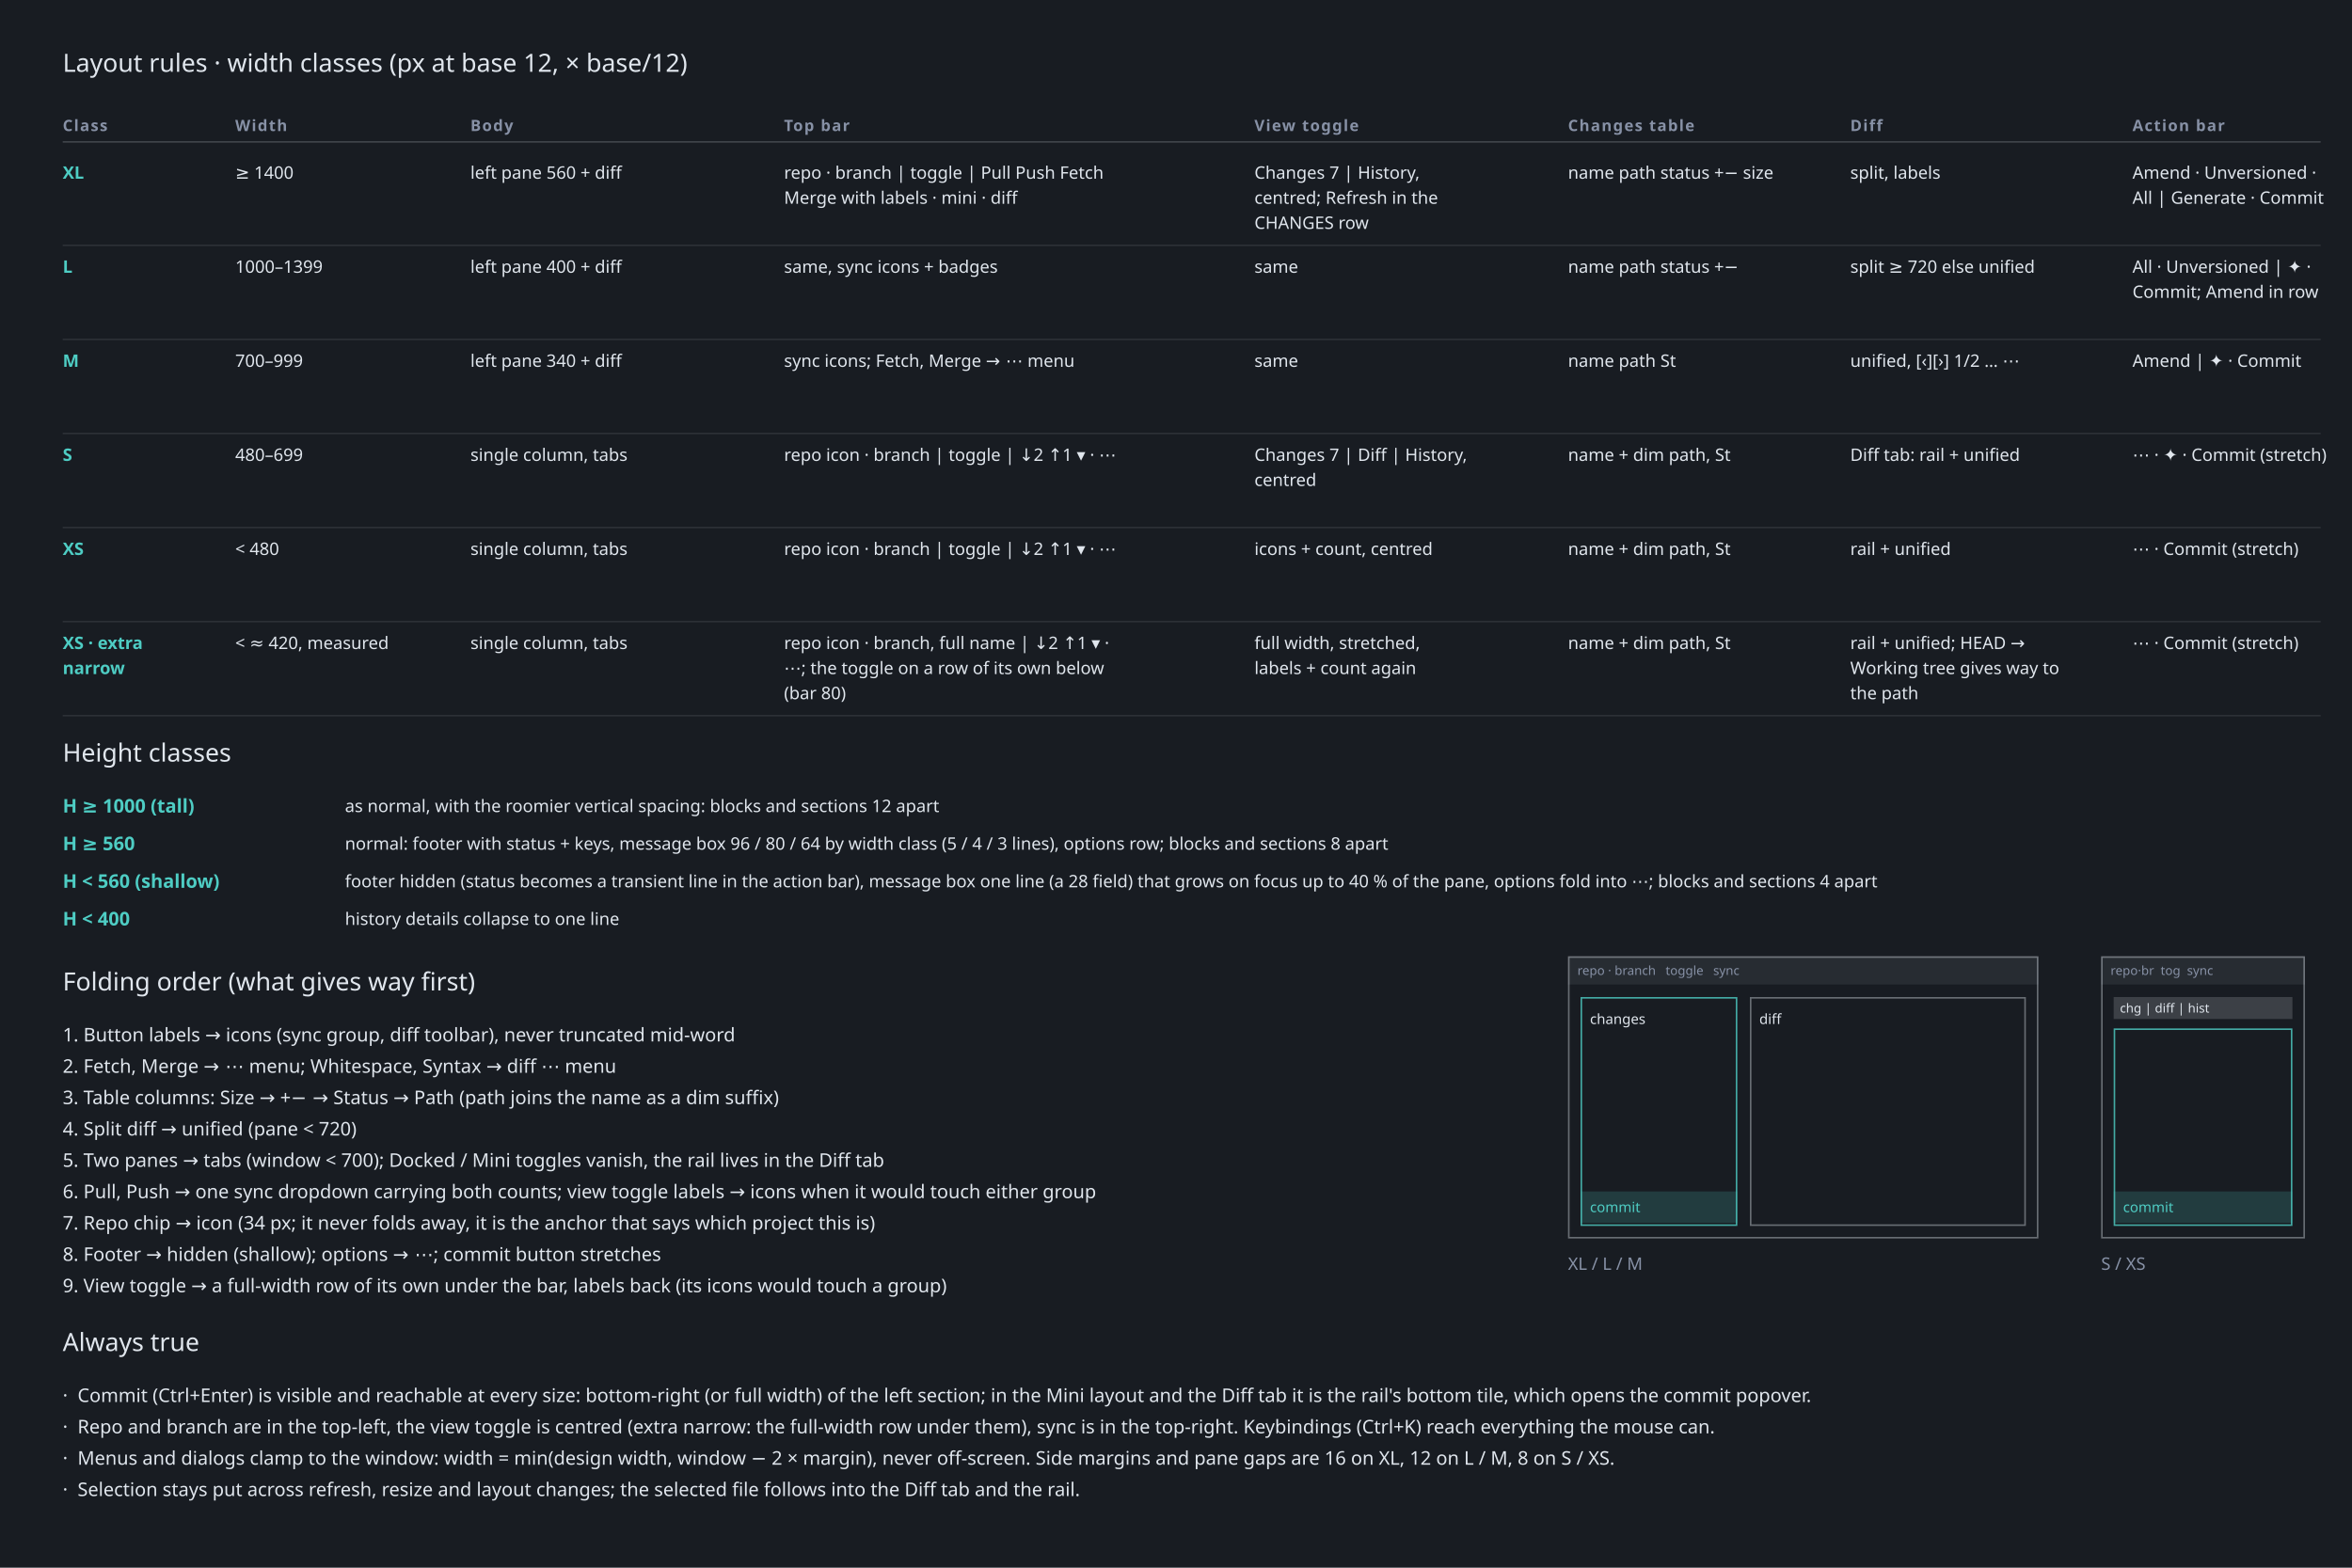
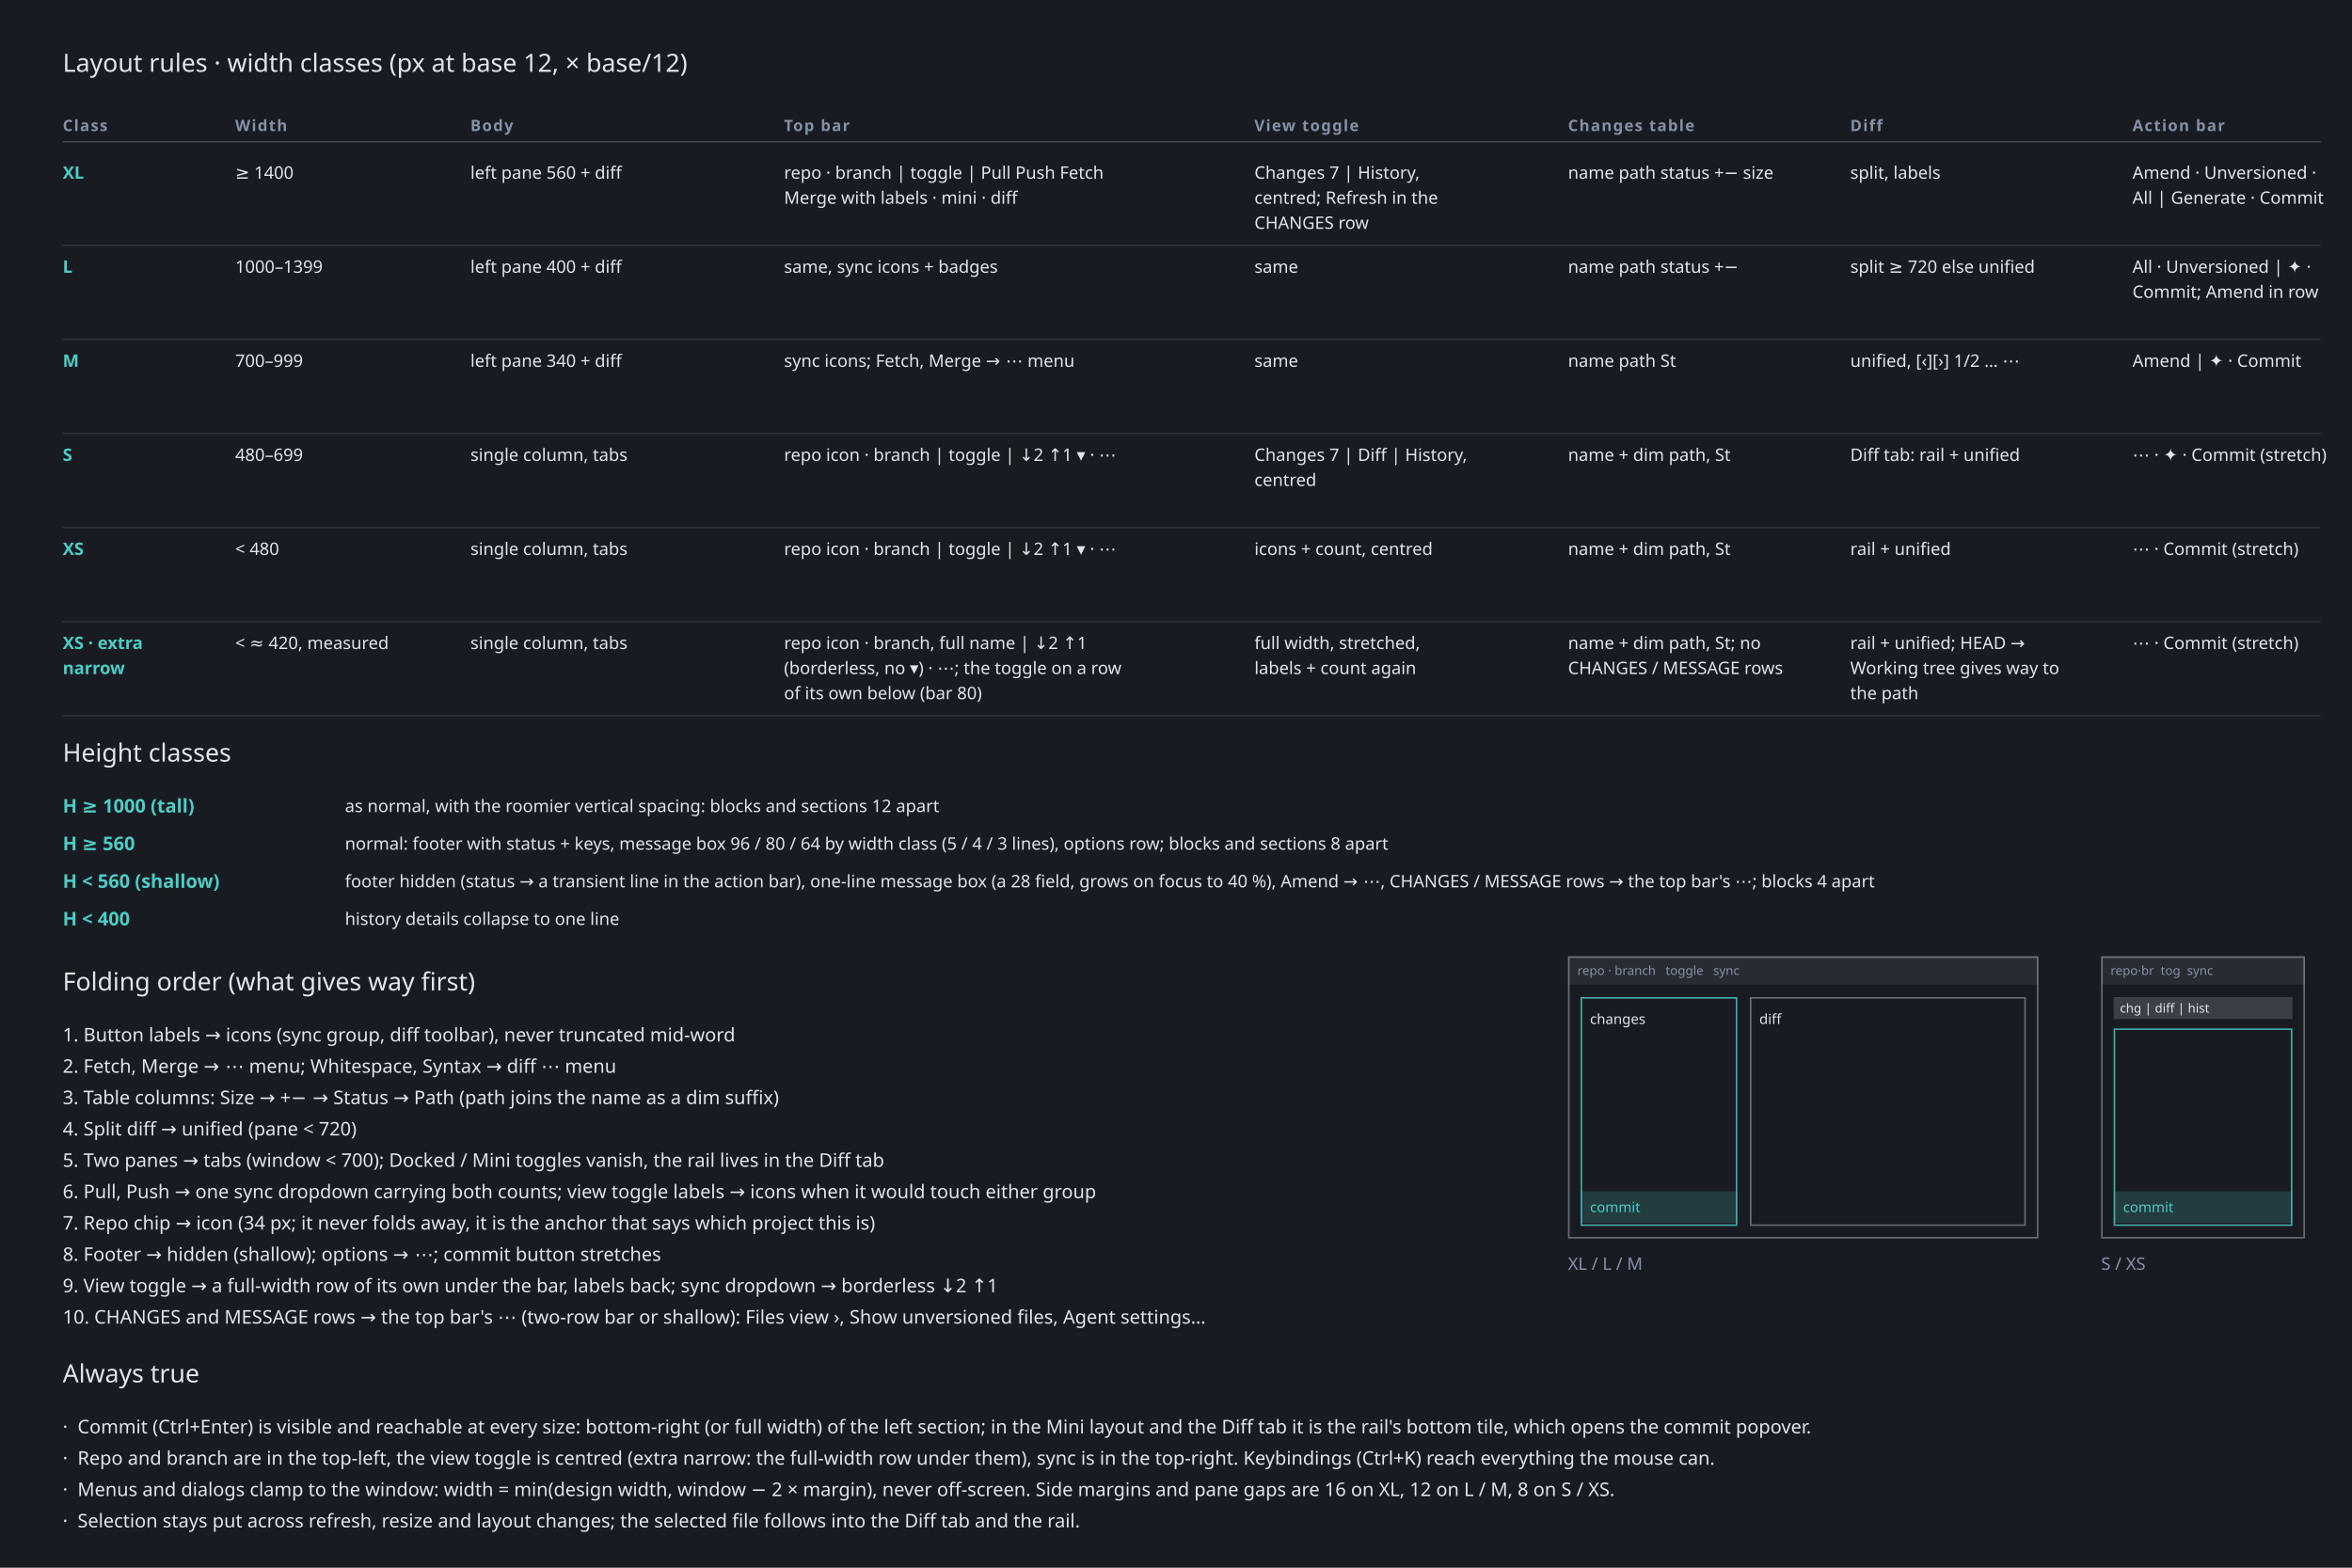
<svg xmlns="http://www.w3.org/2000/svg" id="Layout rules" width="1500" height="1000" viewBox="0 0 1500 1000">
  <rect x="0" y="0" width="1500" height="1000" id="bg" fill="#181c22" />
  <text x="40" y="45.8" font-family="JetBrains Mono" font-size="16" font-weight="500" fill="#e0e6ed" id="heading Layout rules · width classes (px at base 12, × base/12)" xml:space="preserve">Layout rules · width classes (px at base 12, × base/12)</text>
  <text x="40" y="83.6" font-family="JetBrains Mono" font-size="10" font-weight="700" fill="#8791a6" letter-spacing="0.8" xml:space="preserve">Class</text>
  <text x="150" y="83.6" font-family="JetBrains Mono" font-size="10" font-weight="700" fill="#8791a6" letter-spacing="0.8" xml:space="preserve">Width</text>
  <text x="300" y="83.6" font-family="JetBrains Mono" font-size="10" font-weight="700" fill="#8791a6" letter-spacing="0.8" xml:space="preserve">Body</text>
  <text x="500" y="83.6" font-family="JetBrains Mono" font-size="10" font-weight="700" fill="#8791a6" letter-spacing="0.8" xml:space="preserve">Top bar</text>
  <text x="800" y="83.6" font-family="JetBrains Mono" font-size="10" font-weight="700" fill="#8791a6" letter-spacing="0.8" xml:space="preserve">View toggle</text>
  <text x="1000" y="83.6" font-family="JetBrains Mono" font-size="10" font-weight="700" fill="#8791a6" letter-spacing="0.8" xml:space="preserve">Changes table</text>
  <text x="1180" y="83.6" font-family="JetBrains Mono" font-size="10" font-weight="700" fill="#8791a6" letter-spacing="0.8" xml:space="preserve">Diff</text>
  <text x="1360" y="83.6" font-family="JetBrains Mono" font-size="10" font-weight="700" fill="#8791a6" letter-spacing="0.8" xml:space="preserve">Action bar</text>
  <rect x="40" y="90" width="1440" height="1" fill="#e0e6ed" fill-opacity="0.2" />
  <text x="40" y="114.0" font-family="JetBrains Mono" font-size="11" font-weight="700" fill="#4ecdc4" xml:space="preserve">XL</text>
  <text x="150" y="114.0" font-family="JetBrains Mono" font-size="11" font-weight="400" fill="#e0e6ed" xml:space="preserve">≥ 1400</text>
  <text x="300" y="114.0" font-family="JetBrains Mono" font-size="11" font-weight="400" fill="#e0e6ed" xml:space="preserve">left pane 560 + diff</text>
  <text x="500" y="114.0" font-family="JetBrains Mono" font-size="11" font-weight="400" fill="#e0e6ed" xml:space="preserve">repo · branch | toggle | Pull Push Fetch</text>
  <text x="500" y="130.0" font-family="JetBrains Mono" font-size="11" font-weight="400" fill="#e0e6ed" xml:space="preserve">Merge with labels · mini · diff</text>
  <text x="800" y="114.0" font-family="JetBrains Mono" font-size="11" font-weight="400" fill="#e0e6ed" xml:space="preserve">Changes 7 | History,</text>
  <text x="800" y="130.0" font-family="JetBrains Mono" font-size="11" font-weight="400" fill="#e0e6ed" xml:space="preserve">centred; Refresh in the</text>
  <text x="800" y="146.0" font-family="JetBrains Mono" font-size="11" font-weight="400" fill="#e0e6ed" xml:space="preserve">CHANGES row</text>
  <text x="1000" y="114.0" font-family="JetBrains Mono" font-size="11" font-weight="400" fill="#e0e6ed" xml:space="preserve">name path status +− size</text>
  <text x="1180" y="114.0" font-family="JetBrains Mono" font-size="11" font-weight="400" fill="#e0e6ed" xml:space="preserve">split, labels</text>
  <text x="1360" y="114.0" font-family="JetBrains Mono" font-size="11" font-weight="400" fill="#e0e6ed" xml:space="preserve">Amend · Unversioned ·</text>
  <text x="1360" y="130.0" font-family="JetBrains Mono" font-size="11" font-weight="400" fill="#e0e6ed" xml:space="preserve">All | Generate · Commit</text>
  <rect x="40" y="156" width="1440" height="1" fill="#e0e6ed" fill-opacity="0.1" />
  <text x="40" y="174.0" font-family="JetBrains Mono" font-size="11" font-weight="700" fill="#4ecdc4" xml:space="preserve">L</text>
  <text x="150" y="174.0" font-family="JetBrains Mono" font-size="11" font-weight="400" fill="#e0e6ed" xml:space="preserve">1000–1399</text>
  <text x="300" y="174.0" font-family="JetBrains Mono" font-size="11" font-weight="400" fill="#e0e6ed" xml:space="preserve">left pane 400 + diff</text>
  <text x="500" y="174.0" font-family="JetBrains Mono" font-size="11" font-weight="400" fill="#e0e6ed" xml:space="preserve">same, sync icons + badges</text>
  <text x="800" y="174.0" font-family="JetBrains Mono" font-size="11" font-weight="400" fill="#e0e6ed" xml:space="preserve">same</text>
  <text x="1000" y="174.0" font-family="JetBrains Mono" font-size="11" font-weight="400" fill="#e0e6ed" xml:space="preserve">name path status +−</text>
  <text x="1180" y="174.0" font-family="JetBrains Mono" font-size="11" font-weight="400" fill="#e0e6ed" xml:space="preserve">split ≥ 720 else unified</text>
  <text x="1360" y="174.0" font-family="JetBrains Mono" font-size="11" font-weight="400" fill="#e0e6ed" xml:space="preserve">All · Unversioned | ✦ ·</text>
  <text x="1360" y="190.0" font-family="JetBrains Mono" font-size="11" font-weight="400" fill="#e0e6ed" xml:space="preserve">Commit; Amend in row</text>
  <rect x="40" y="216" width="1440" height="1" fill="#e0e6ed" fill-opacity="0.1" />
  <text x="40" y="234.0" font-family="JetBrains Mono" font-size="11" font-weight="700" fill="#4ecdc4" xml:space="preserve">M</text>
  <text x="150" y="234.0" font-family="JetBrains Mono" font-size="11" font-weight="400" fill="#e0e6ed" xml:space="preserve">700–999</text>
  <text x="300" y="234.0" font-family="JetBrains Mono" font-size="11" font-weight="400" fill="#e0e6ed" xml:space="preserve">left pane 340 + diff</text>
  <text x="500" y="234.0" font-family="JetBrains Mono" font-size="11" font-weight="400" fill="#e0e6ed" xml:space="preserve">sync icons; Fetch, Merge → ⋯ menu</text>
  <text x="800" y="234.0" font-family="JetBrains Mono" font-size="11" font-weight="400" fill="#e0e6ed" xml:space="preserve">same</text>
  <text x="1000" y="234.0" font-family="JetBrains Mono" font-size="11" font-weight="400" fill="#e0e6ed" xml:space="preserve">name path St</text>
  <text x="1180" y="234.0" font-family="JetBrains Mono" font-size="11" font-weight="400" fill="#e0e6ed" xml:space="preserve">unified, [‹][›] 1/2 … ⋯</text>
  <text x="1360" y="234.0" font-family="JetBrains Mono" font-size="11" font-weight="400" fill="#e0e6ed" xml:space="preserve">Amend | ✦ · Commit</text>
  <rect x="40" y="276" width="1440" height="1" fill="#e0e6ed" fill-opacity="0.1" />
  <text x="40" y="294.0" font-family="JetBrains Mono" font-size="11" font-weight="700" fill="#4ecdc4" xml:space="preserve">S</text>
  <text x="150" y="294.0" font-family="JetBrains Mono" font-size="11" font-weight="400" fill="#e0e6ed" xml:space="preserve">480–699</text>
  <text x="300" y="294.0" font-family="JetBrains Mono" font-size="11" font-weight="400" fill="#e0e6ed" xml:space="preserve">single column, tabs</text>
  <text x="500" y="294.0" font-family="JetBrains Mono" font-size="11" font-weight="400" fill="#e0e6ed" xml:space="preserve">repo icon · branch | toggle | ↓2 ↑1 ▾ · ⋯</text>
  <text x="800" y="294.0" font-family="JetBrains Mono" font-size="11" font-weight="400" fill="#e0e6ed" xml:space="preserve">Changes 7 | Diff | History,</text>
  <text x="800" y="310.0" font-family="JetBrains Mono" font-size="11" font-weight="400" fill="#e0e6ed" xml:space="preserve">centred</text>
  <text x="1000" y="294.0" font-family="JetBrains Mono" font-size="11" font-weight="400" fill="#e0e6ed" xml:space="preserve">name + dim path, St</text>
  <text x="1180" y="294.0" font-family="JetBrains Mono" font-size="11" font-weight="400" fill="#e0e6ed" xml:space="preserve">Diff tab: rail + unified</text>
  <text x="1360" y="294.0" font-family="JetBrains Mono" font-size="11" font-weight="400" fill="#e0e6ed" xml:space="preserve">⋯ · ✦ · Commit (stretch)</text>
  <rect x="40" y="336" width="1440" height="1" fill="#e0e6ed" fill-opacity="0.1" />
  <text x="40" y="354.0" font-family="JetBrains Mono" font-size="11" font-weight="700" fill="#4ecdc4" xml:space="preserve">XS</text>
  <text x="150" y="354.0" font-family="JetBrains Mono" font-size="11" font-weight="400" fill="#e0e6ed" xml:space="preserve">&lt; 480</text>
  <text x="300" y="354.0" font-family="JetBrains Mono" font-size="11" font-weight="400" fill="#e0e6ed" xml:space="preserve">single column, tabs</text>
  <text x="500" y="354.0" font-family="JetBrains Mono" font-size="11" font-weight="400" fill="#e0e6ed" xml:space="preserve">repo icon · branch | toggle | ↓2 ↑1 ▾ · ⋯</text>
  <text x="800" y="354.0" font-family="JetBrains Mono" font-size="11" font-weight="400" fill="#e0e6ed" xml:space="preserve">icons + count, centred</text>
  <text x="1000" y="354.0" font-family="JetBrains Mono" font-size="11" font-weight="400" fill="#e0e6ed" xml:space="preserve">name + dim path, St</text>
  <text x="1180" y="354.0" font-family="JetBrains Mono" font-size="11" font-weight="400" fill="#e0e6ed" xml:space="preserve">rail + unified</text>
  <text x="1360" y="354.0" font-family="JetBrains Mono" font-size="11" font-weight="400" fill="#e0e6ed" xml:space="preserve">⋯ · Commit (stretch)</text>
  <rect x="40" y="396" width="1440" height="1" fill="#e0e6ed" fill-opacity="0.1" />
  <text x="40" y="414.0" font-family="JetBrains Mono" font-size="11" font-weight="700" fill="#4ecdc4" xml:space="preserve">XS · extra</text>
  <text x="40" y="430.0" font-family="JetBrains Mono" font-size="11" font-weight="700" fill="#4ecdc4" xml:space="preserve">narrow</text>
  <text x="150" y="414.0" font-family="JetBrains Mono" font-size="11" font-weight="400" fill="#e0e6ed" xml:space="preserve">&lt; ≈ 420, measured</text>
  <text x="300" y="414.0" font-family="JetBrains Mono" font-size="11" font-weight="400" fill="#e0e6ed" xml:space="preserve">single column, tabs</text>
-   <text x="500" y="414.0" font-family="JetBrains Mono" font-size="11" font-weight="400" fill="#e0e6ed" xml:space="preserve">repo icon · branch, full name | ↓2 ↑1 ▾ ·</text>
-   <text x="500" y="430.0" font-family="JetBrains Mono" font-size="11" font-weight="400" fill="#e0e6ed" xml:space="preserve">⋯; the toggle on a row of its own below</text>
-   <text x="500" y="446.0" font-family="JetBrains Mono" font-size="11" font-weight="400" fill="#e0e6ed" xml:space="preserve">(bar 80)</text>
+   <text x="500" y="414.0" font-family="JetBrains Mono" font-size="11" font-weight="400" fill="#e0e6ed" xml:space="preserve">repo icon · branch, full name | ↓2 ↑1</text>
+   <text x="500" y="430.0" font-family="JetBrains Mono" font-size="11" font-weight="400" fill="#e0e6ed" xml:space="preserve">(borderless, no ▾) · ⋯; the toggle on a row</text>
+   <text x="500" y="446.0" font-family="JetBrains Mono" font-size="11" font-weight="400" fill="#e0e6ed" xml:space="preserve">of its own below (bar 80)</text>
  <text x="800" y="414.0" font-family="JetBrains Mono" font-size="11" font-weight="400" fill="#e0e6ed" xml:space="preserve">full width, stretched,</text>
  <text x="800" y="430.0" font-family="JetBrains Mono" font-size="11" font-weight="400" fill="#e0e6ed" xml:space="preserve">labels + count again</text>
-   <text x="1000" y="414.0" font-family="JetBrains Mono" font-size="11" font-weight="400" fill="#e0e6ed" xml:space="preserve">name + dim path, St</text>
+   <text x="1000" y="414.0" font-family="JetBrains Mono" font-size="11" font-weight="400" fill="#e0e6ed" xml:space="preserve">name + dim path, St; no</text>
+   <text x="1000" y="430.0" font-family="JetBrains Mono" font-size="11" font-weight="400" fill="#e0e6ed" xml:space="preserve">CHANGES / MESSAGE rows</text>
  <text x="1180" y="414.0" font-family="JetBrains Mono" font-size="11" font-weight="400" fill="#e0e6ed" xml:space="preserve">rail + unified; HEAD →</text>
  <text x="1180" y="430.0" font-family="JetBrains Mono" font-size="11" font-weight="400" fill="#e0e6ed" xml:space="preserve">Working tree gives way to</text>
  <text x="1180" y="446.0" font-family="JetBrains Mono" font-size="11" font-weight="400" fill="#e0e6ed" xml:space="preserve">the path</text>
  <text x="1360" y="414.0" font-family="JetBrains Mono" font-size="11" font-weight="400" fill="#e0e6ed" xml:space="preserve">⋯ · Commit (stretch)</text>
  <rect x="40" y="456" width="1440" height="1" fill="#e0e6ed" fill-opacity="0.1" />
  <text x="40" y="485.8" font-family="JetBrains Mono" font-size="16" font-weight="500" fill="#e0e6ed" id="heading Height classes" xml:space="preserve">Height classes</text>
  <text x="40" y="518.3" font-family="JetBrains Mono" font-size="12" font-weight="700" fill="#4ecdc4" xml:space="preserve">H ≥ 1000 (tall)</text>
  <text x="220" y="518.0" font-family="JetBrains Mono" font-size="11" font-weight="400" fill="#e0e6ed" xml:space="preserve">as normal, with the roomier vertical spacing: blocks and sections 12 apart</text>
  <text x="40" y="542.3" font-family="JetBrains Mono" font-size="12" font-weight="700" fill="#4ecdc4" xml:space="preserve">H ≥ 560</text>
  <text x="220" y="542.0" font-family="JetBrains Mono" font-size="11" font-weight="400" fill="#e0e6ed" xml:space="preserve">normal: footer with status + keys, message box 96 / 80 / 64 by width class (5 / 4 / 3 lines), options row; blocks and sections 8 apart</text>
  <text x="40" y="566.3" font-family="JetBrains Mono" font-size="12" font-weight="700" fill="#4ecdc4" xml:space="preserve">H &lt; 560 (shallow)</text>
-   <text x="220" y="566.0" font-family="JetBrains Mono" font-size="11" font-weight="400" fill="#e0e6ed" xml:space="preserve">footer hidden (status becomes a transient line in the action bar), message box one line (a 28 field) that grows on focus up to 40 % of the pane, options fold into ⋯; blocks and sections 4 apart</text>
+   <text x="220" y="566.0" font-family="JetBrains Mono" font-size="11" font-weight="400" fill="#e0e6ed" xml:space="preserve">footer hidden (status → a transient line in the action bar), one-line message box (a 28 field, grows on focus to 40 %), Amend → ⋯, CHANGES / MESSAGE rows → the top bar's ⋯; blocks 4 apart</text>
  <text x="40" y="590.3" font-family="JetBrains Mono" font-size="12" font-weight="700" fill="#4ecdc4" xml:space="preserve">H &lt; 400</text>
  <text x="220" y="590.0" font-family="JetBrains Mono" font-size="11" font-weight="400" fill="#e0e6ed" xml:space="preserve">history details collapse to one line</text>
  <text x="40" y="631.8" font-family="JetBrains Mono" font-size="16" font-weight="500" fill="#e0e6ed" id="heading Folding order (what gives way first)" xml:space="preserve">Folding order (what gives way first)</text>
  <text x="40" y="664.3" font-family="JetBrains Mono" font-size="12" font-weight="400" fill="#e0e6ed" xml:space="preserve">1. Button labels → icons (sync group, diff toolbar), never truncated mid-word</text>
  <text x="40" y="684.3" font-family="JetBrains Mono" font-size="12" font-weight="400" fill="#e0e6ed" xml:space="preserve">2. Fetch, Merge → ⋯ menu; Whitespace, Syntax → diff ⋯ menu</text>
  <text x="40" y="704.3" font-family="JetBrains Mono" font-size="12" font-weight="400" fill="#e0e6ed" xml:space="preserve">3. Table columns: Size → +− → Status → Path (path joins the name as a dim suffix)</text>
  <text x="40" y="724.3" font-family="JetBrains Mono" font-size="12" font-weight="400" fill="#e0e6ed" xml:space="preserve">4. Split diff → unified (pane &lt; 720)</text>
  <text x="40" y="744.3" font-family="JetBrains Mono" font-size="12" font-weight="400" fill="#e0e6ed" xml:space="preserve">5. Two panes → tabs (window &lt; 700); Docked / Mini toggles vanish, the rail lives in the Diff tab</text>
  <text x="40" y="764.3" font-family="JetBrains Mono" font-size="12" font-weight="400" fill="#e0e6ed" xml:space="preserve">6. Pull, Push → one sync dropdown carrying both counts; view toggle labels → icons when it would touch either group</text>
  <text x="40" y="784.3" font-family="JetBrains Mono" font-size="12" font-weight="400" fill="#e0e6ed" xml:space="preserve">7. Repo chip → icon (34 px; it never folds away, it is the anchor that says which project this is)</text>
  <text x="40" y="804.3" font-family="JetBrains Mono" font-size="12" font-weight="400" fill="#e0e6ed" xml:space="preserve">8. Footer → hidden (shallow); options → ⋯; commit button stretches</text>
-   <text x="40" y="824.3" font-family="JetBrains Mono" font-size="12" font-weight="400" fill="#e0e6ed" xml:space="preserve">9. View toggle → a full-width row of its own under the bar, labels back (its icons would touch a group)</text>
-   <text x="40" y="861.8" font-family="JetBrains Mono" font-size="16" font-weight="500" fill="#e0e6ed" id="heading Always true" xml:space="preserve">Always true</text>
-   <text x="40" y="894.3" font-family="JetBrains Mono" font-size="12" font-weight="400" fill="#e0e6ed" xml:space="preserve">·  Commit (Ctrl+Enter) is visible and reachable at every size: bottom-right (or full width) of the left section; in the Mini layout and the Diff tab it is the rail's bottom tile, which opens the commit popover.</text>
-   <text x="40" y="914.3" font-family="JetBrains Mono" font-size="12" font-weight="400" fill="#e0e6ed" xml:space="preserve">·  Repo and branch are in the top-left, the view toggle is centred (extra narrow: the full-width row under them), sync is in the top-right. Keybindings (Ctrl+K) reach everything the mouse can.</text>
-   <text x="40" y="934.3" font-family="JetBrains Mono" font-size="12" font-weight="400" fill="#e0e6ed" xml:space="preserve">·  Menus and dialogs clamp to the window: width = min(design width, window − 2 × margin), never off-screen. Side margins and pane gaps are 16 on XL, 12 on L / M, 8 on S / XS.</text>
-   <text x="40" y="954.3" font-family="JetBrains Mono" font-size="12" font-weight="400" fill="#e0e6ed" xml:space="preserve">·  Selection stays put across refresh, resize and layout changes; the selected file follows into the Diff tab and the rail.</text>
+   <text x="40" y="824.3" font-family="JetBrains Mono" font-size="12" font-weight="400" fill="#e0e6ed" xml:space="preserve">9. View toggle → a full-width row of its own under the bar, labels back; sync dropdown → borderless ↓2 ↑1</text>
+   <text x="40" y="844.3" font-family="JetBrains Mono" font-size="12" font-weight="400" fill="#e0e6ed" xml:space="preserve">10. CHANGES and MESSAGE rows → the top bar's ⋯ (two-row bar or shallow): Files view ›, Show unversioned files, Agent settings…</text>
+   <text x="40" y="881.8" font-family="JetBrains Mono" font-size="16" font-weight="500" fill="#e0e6ed" id="heading Always true" xml:space="preserve">Always true</text>
+   <text x="40" y="914.3" font-family="JetBrains Mono" font-size="12" font-weight="400" fill="#e0e6ed" xml:space="preserve">·  Commit (Ctrl+Enter) is visible and reachable at every size: bottom-right (or full width) of the left section; in the Mini layout and the Diff tab it is the rail's bottom tile, which opens the commit popover.</text>
+   <text x="40" y="934.3" font-family="JetBrains Mono" font-size="12" font-weight="400" fill="#e0e6ed" xml:space="preserve">·  Repo and branch are in the top-left, the view toggle is centred (extra narrow: the full-width row under them), sync is in the top-right. Keybindings (Ctrl+K) reach everything the mouse can.</text>
+   <text x="40" y="954.3" font-family="JetBrains Mono" font-size="12" font-weight="400" fill="#e0e6ed" xml:space="preserve">·  Menus and dialogs clamp to the window: width = min(design width, window − 2 × margin), never off-screen. Side margins and pane gaps are 16 on XL, 12 on L / M, 8 on S / XS.</text>
+   <text x="40" y="974.3" font-family="JetBrains Mono" font-size="12" font-weight="400" fill="#e0e6ed" xml:space="preserve">·  Selection stays put across refresh, resize and layout changes; the selected file follows into the Diff tab and the rail.</text>
  <g id="Diagram/XL / L / M">
    <rect x="1000.5" y="610.5" width="299" height="179" fill="none" stroke="#e0e6ed" stroke-width="1" stroke-opacity="0.4" />
    <rect x="1000" y="610" width="300" height="18" fill="#e0e6ed" fill-opacity="0.08" />
    <text x="1006" y="621.9" font-family="JetBrains Mono" font-size="8" font-weight="400" fill="#8791a6" xml:space="preserve">repo · branch   toggle   sync</text>
    <rect x="1008.5" y="636.5" width="99" height="145" fill="none" stroke="#4ecdc4" stroke-width="1" stroke-opacity="0.8" />
    <rect x="1116.5" y="636.5" width="175" height="145" fill="none" stroke="#e0e6ed" stroke-width="1" stroke-opacity="0.4" />
    <text x="1014" y="653.2" font-family="JetBrains Mono" font-size="9" font-weight="400" fill="#e0e6ed" xml:space="preserve">changes</text>
    <text x="1122" y="653.2" font-family="JetBrains Mono" font-size="9" font-weight="400" fill="#e0e6ed" xml:space="preserve">diff</text>
    <rect x="1008" y="760" width="100" height="20" fill="#4ecdc4" fill-opacity="0.18" />
    <text x="1014" y="773.2" font-family="JetBrains Mono" font-size="9" font-weight="400" fill="#4ecdc4" xml:space="preserve">commit</text>
    <text x="1000" y="810.0" font-family="JetBrains Mono" font-size="11" font-weight="400" fill="#8791a6" xml:space="preserve">XL / L / M</text>
  </g>
  <g id="Diagram/S / XS">
    <rect x="1340.5" y="610.5" width="129" height="179" fill="none" stroke="#e0e6ed" stroke-width="1" stroke-opacity="0.4" />
    <rect x="1340" y="610" width="130" height="18" fill="#e0e6ed" fill-opacity="0.08" />
    <text x="1346" y="621.9" font-family="JetBrains Mono" font-size="8" font-weight="400" fill="#8791a6" xml:space="preserve">repo·br  tog  sync</text>
    <rect x="1348" y="636" width="114" height="14" fill="#e0e6ed" fill-opacity="0.18" />
    <text x="1352" y="645.9" font-family="JetBrains Mono" font-size="8" font-weight="400" fill="#e0e6ed" xml:space="preserve">chg | diff | hist</text>
    <rect x="1348.5" y="656.5" width="113" height="125" fill="none" stroke="#4ecdc4" stroke-width="1" stroke-opacity="0.8" />
    <rect x="1348" y="760" width="114" height="20" fill="#4ecdc4" fill-opacity="0.18" />
    <text x="1354" y="773.2" font-family="JetBrains Mono" font-size="9" font-weight="400" fill="#4ecdc4" xml:space="preserve">commit</text>
    <text x="1340" y="810.0" font-family="JetBrains Mono" font-size="11" font-weight="400" fill="#8791a6" xml:space="preserve">S / XS</text>
  </g>
</svg>
